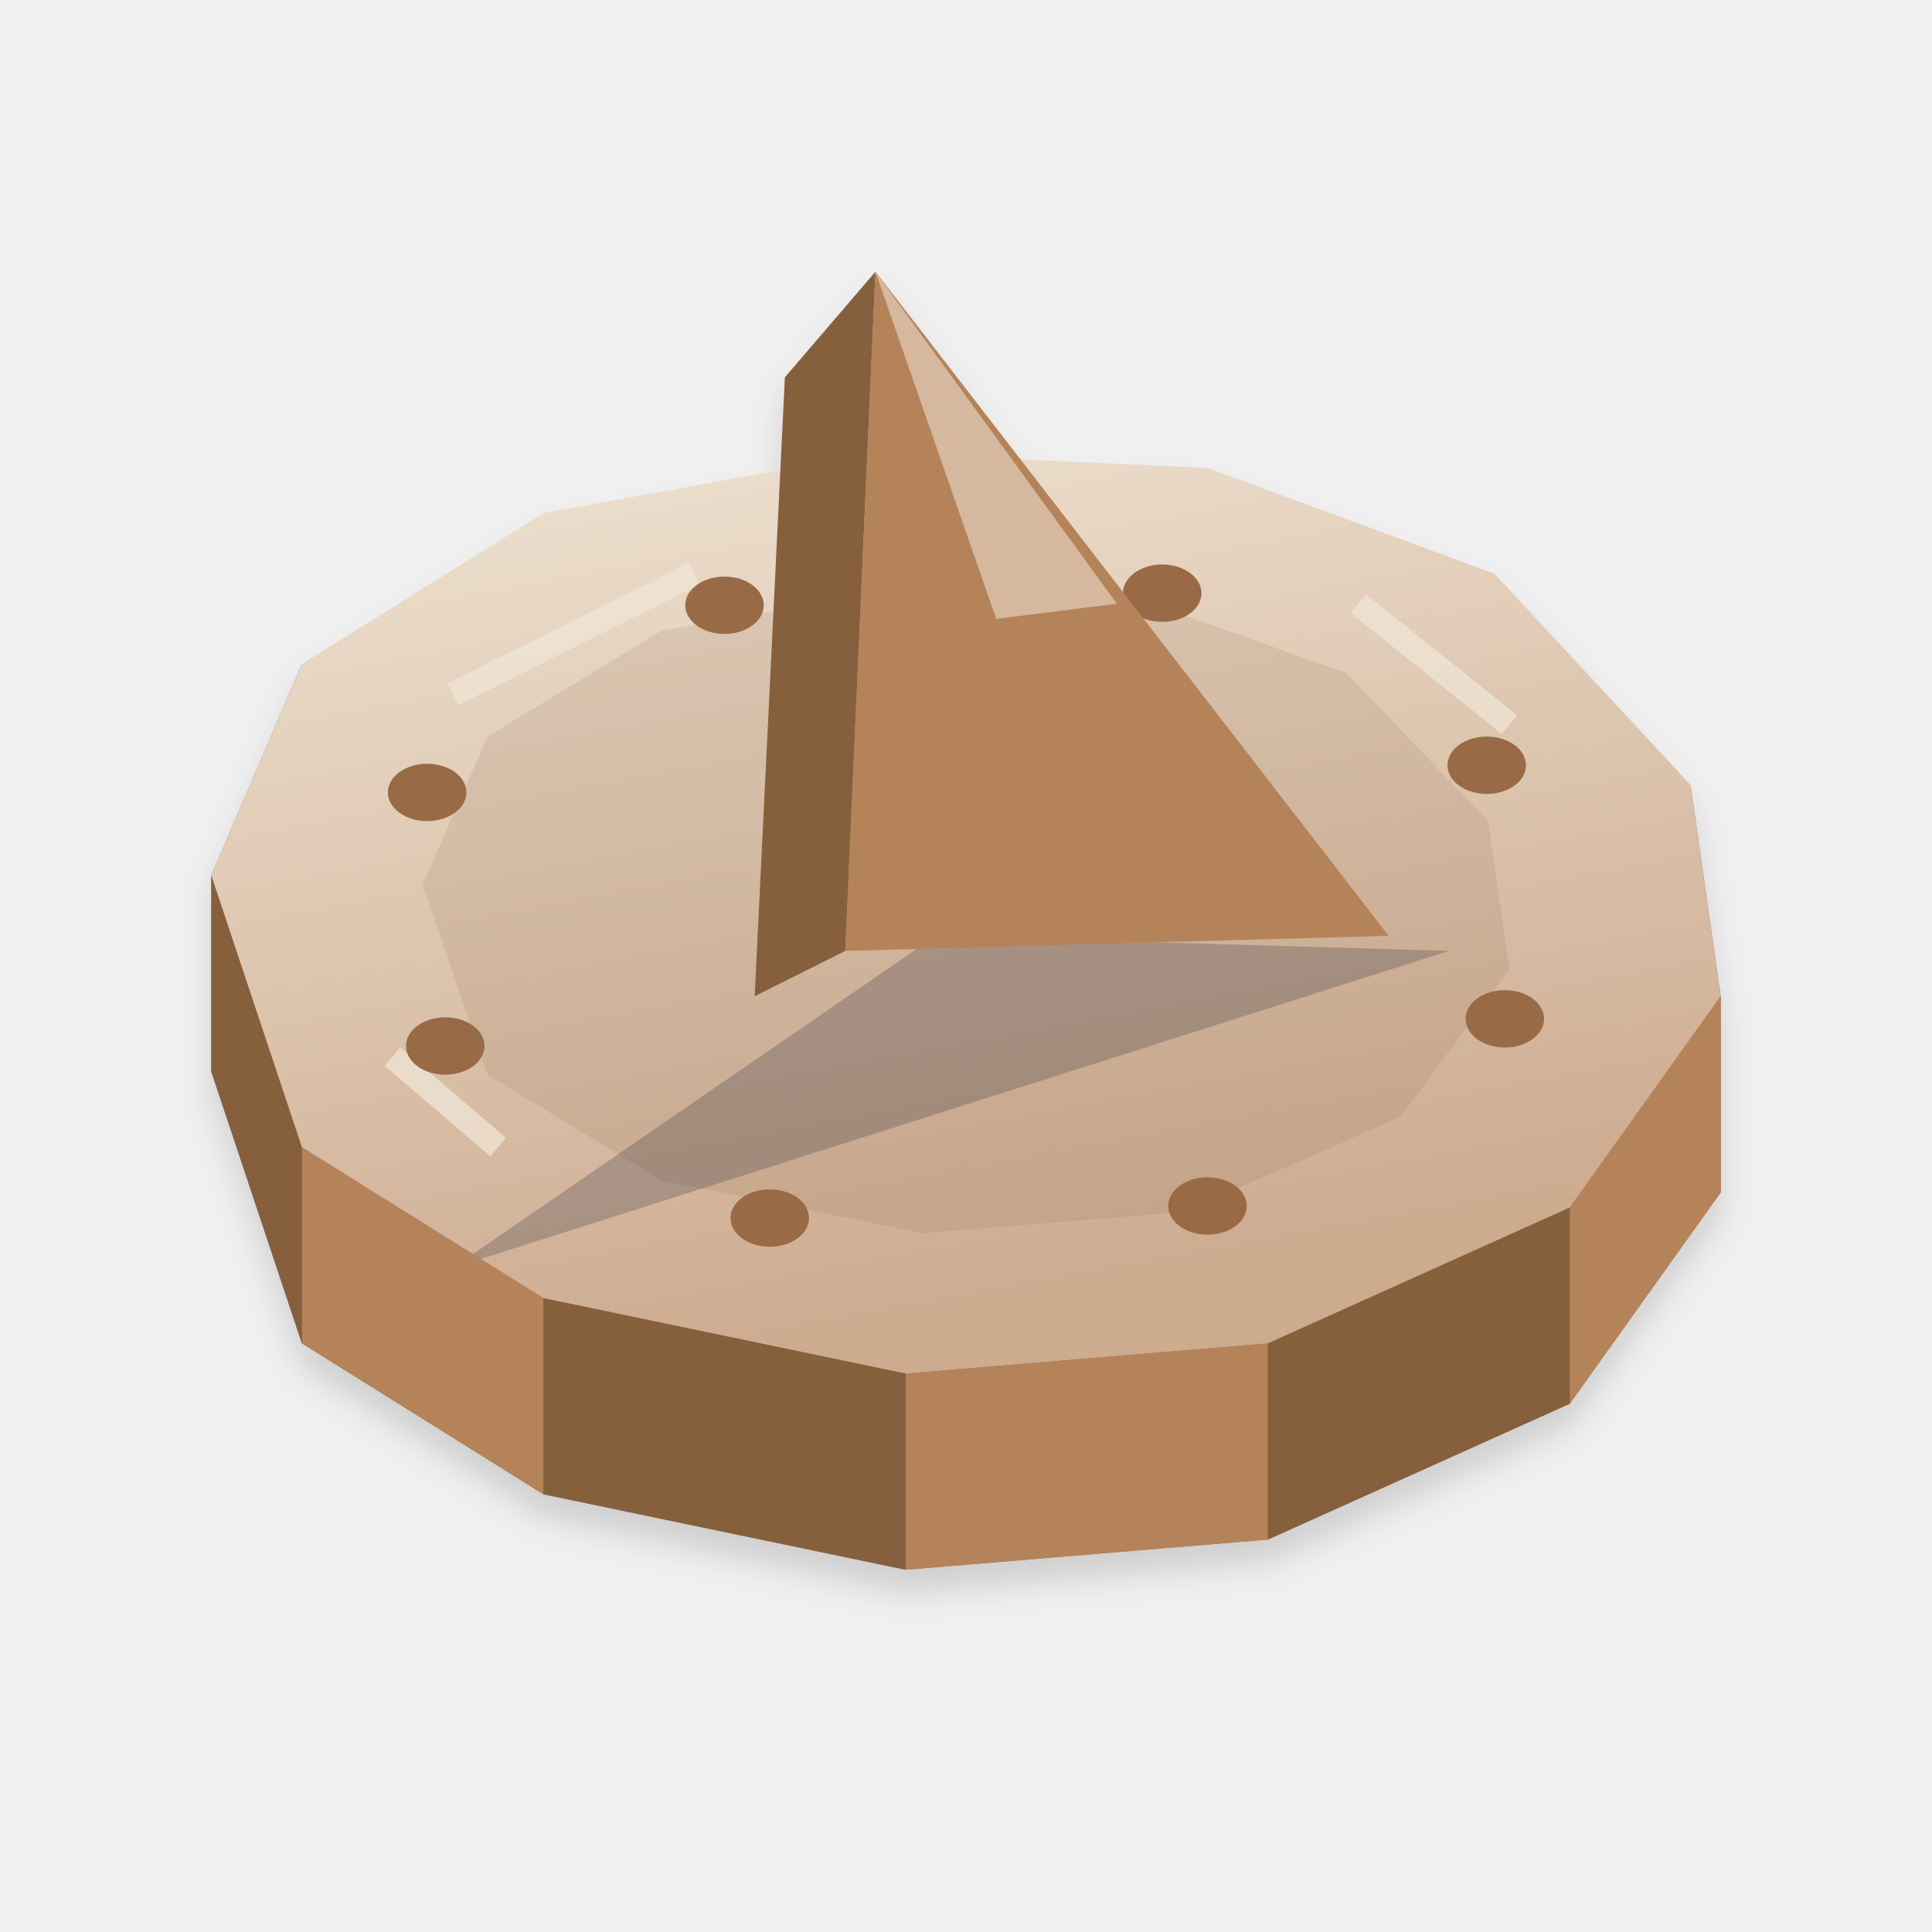
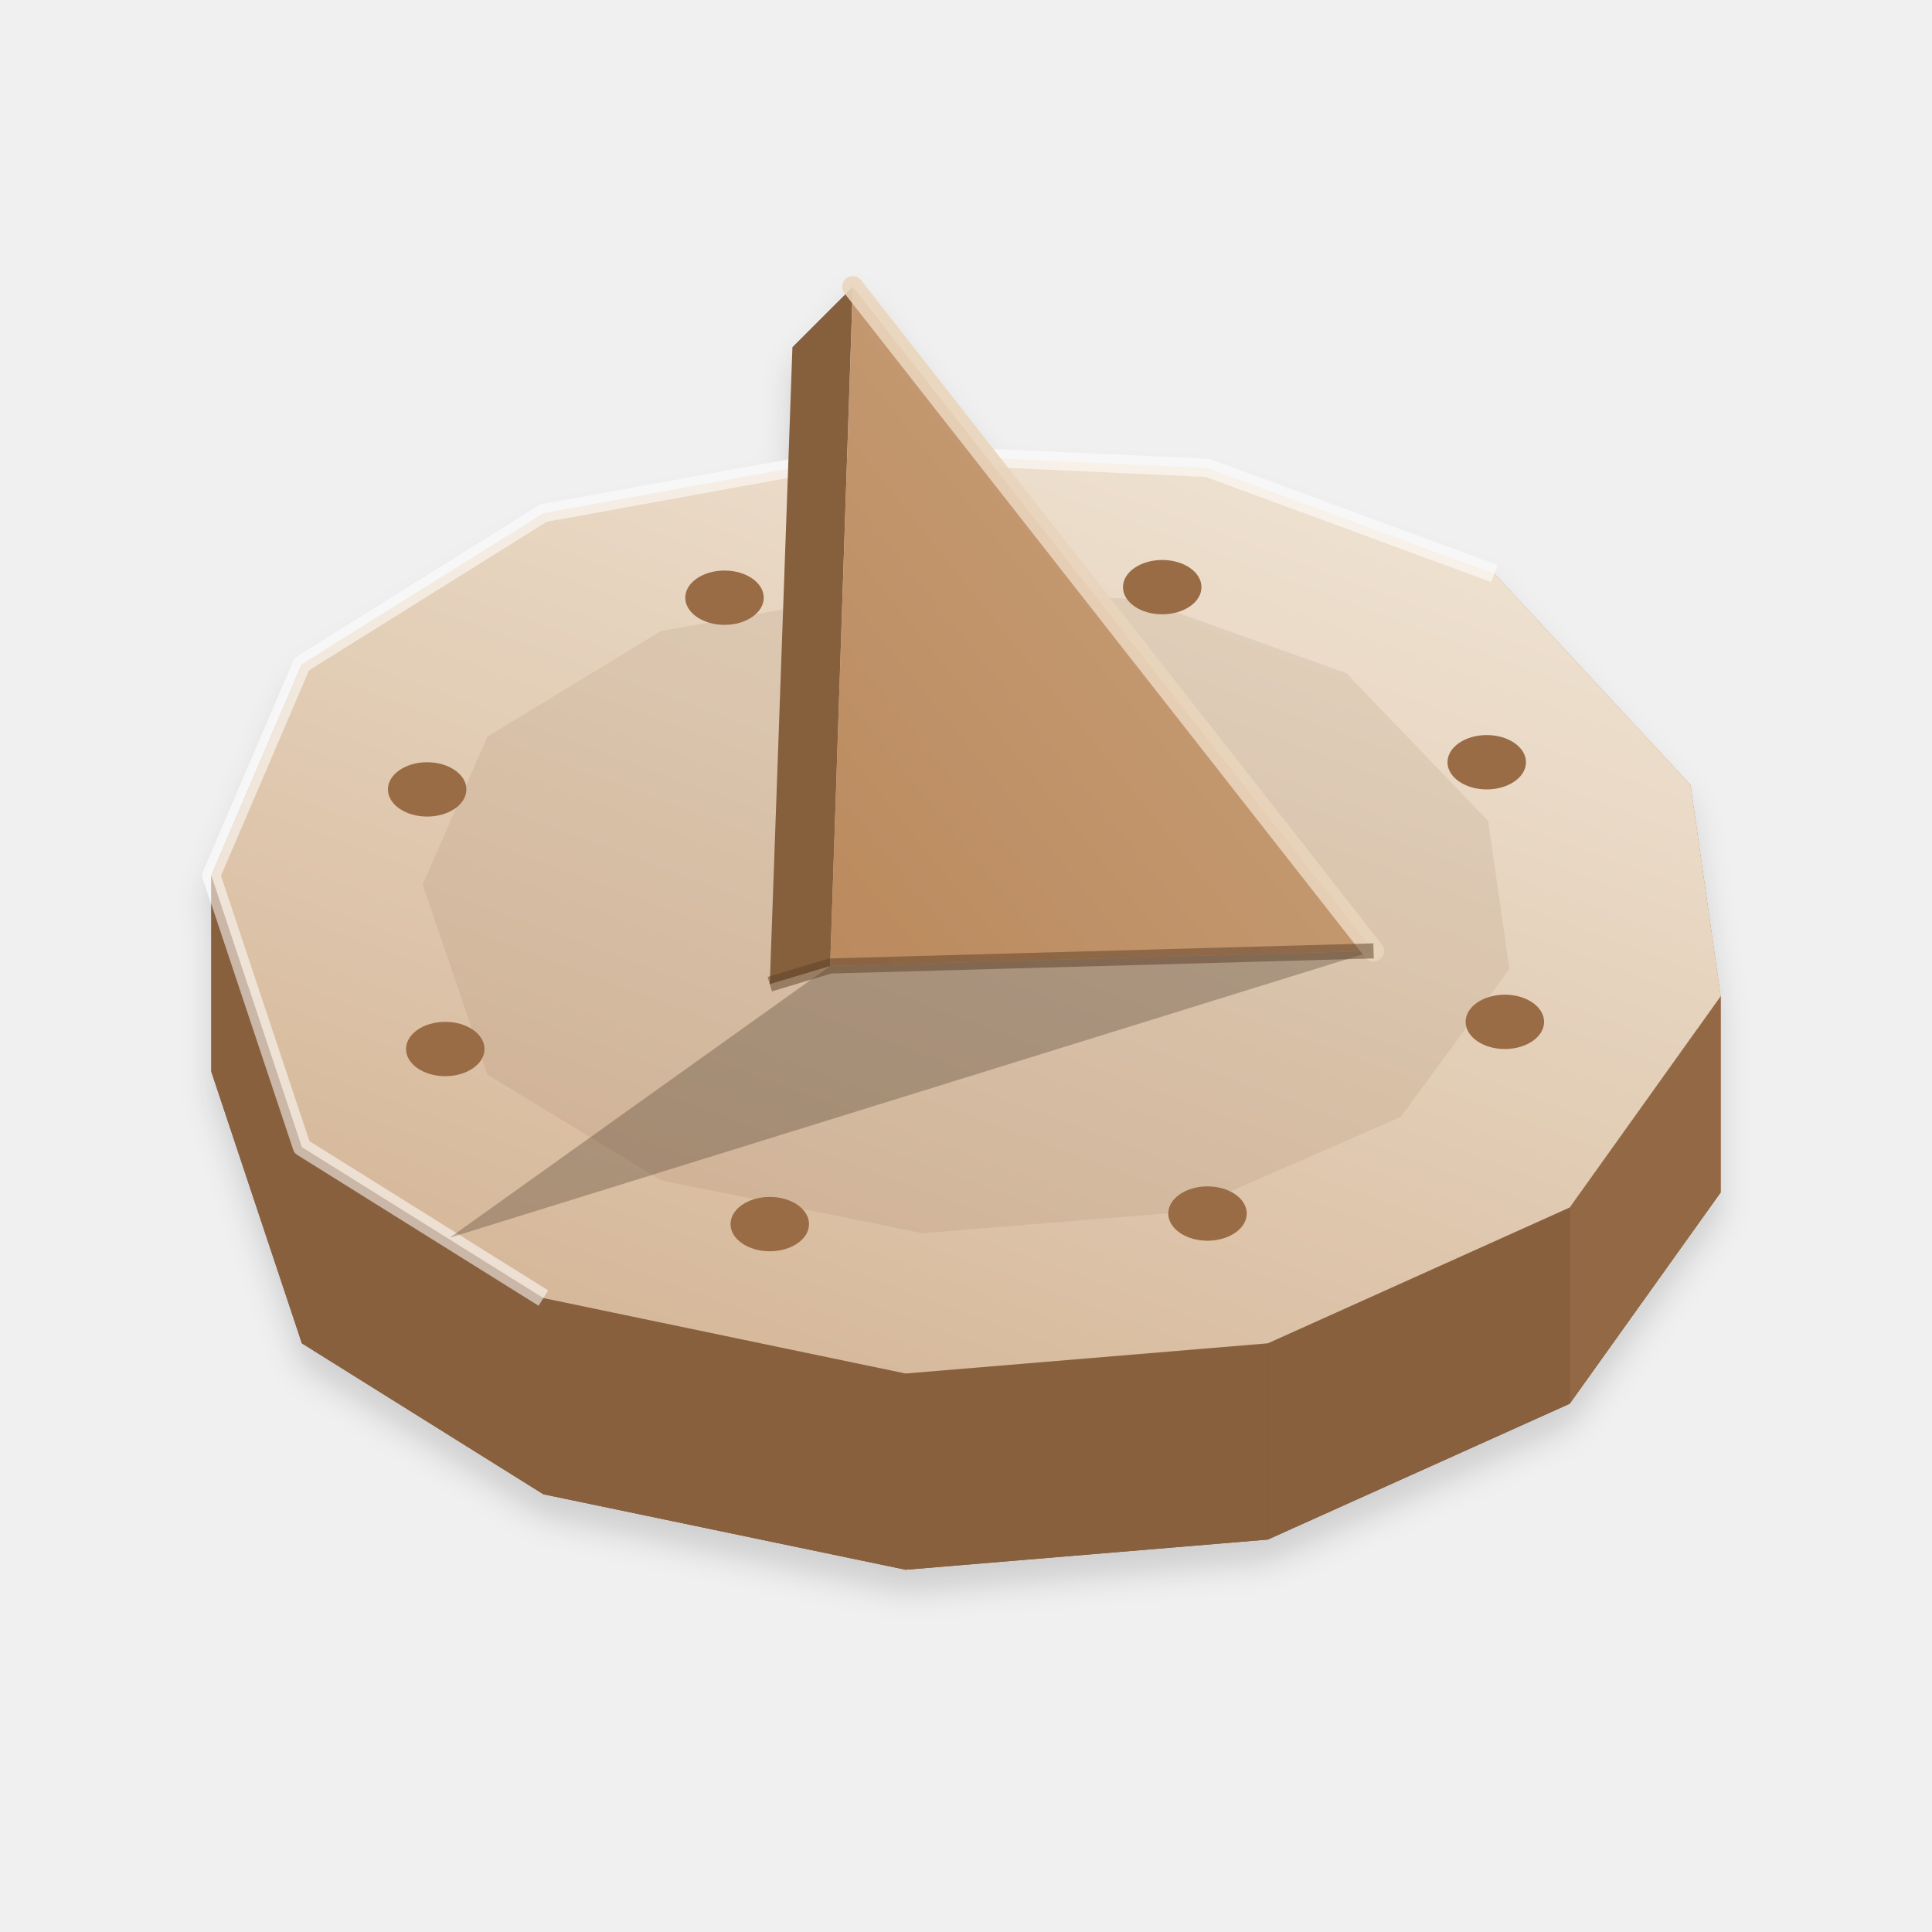
<svg xmlns="http://www.w3.org/2000/svg" width="128" height="128" viewBox="0 0 128 128">
  <defs>
    <filter id="shadow" x="-20%" y="-20%" width="140%" height="150%">
      <feDropShadow dx="0" dy="4" stdDeviation="3.5" flood-color="#000" flood-opacity="0.22" />
      <feDropShadow dx="0" dy="1.5" stdDeviation="1" flood-color="#000" flood-opacity="0.14" />
    </filter>
-     <linearGradient id="top" x1="0" y1="0" x2="0.3" y2="1">
-       <stop offset="0" stop-color="#efe3d3" />
-       <stop offset="1" stop-color="#cdab8f" />
+     <linearGradient id="top" x1="0.8" y1="0" x2="0.2" y2="1">
+       <stop offset="0" stop-color="#f0e4d4" />
+       <stop offset="1" stop-color="#d4b596" />
+     </linearGradient>
+     <linearGradient id="gnomon" x1="1" y1="0" x2="0" y2="1">
+       <stop offset="0" stop-color="#cba47f" />
+       <stop offset="1" stop-color="#bb8a5e" />
    </linearGradient>
    <clipPath id="face">
      <path d="M14.0 58.0 L20.0 44.0 L36.0 34.0 L58.0 30.0 L80.0 31.0 L99.0 38.0 L112.0 52.0 L114.0 66.0 L104.0 80.0 L84.0 89.0 L60.0 91.0 L36.0 86.0 L20.0 76.0 Z" />
    </clipPath>
  </defs>
  <g filter="url(#shadow)">
-     <path d="M14.0 71.0 L20.0 57.0 L36.0 47.0 L58.0 43.0 L80.0 44.0 L99.0 51.0 L112.0 65.0 L114.0 79.0 L104.0 93.0 L84.0 102.0 L60.0 104.0 L36.0 99.0 L20.0 89.0 Z" fill="#865e3c" />
-     <path d="M14.0 58.0 L20.0 44.0 L20.0 57.0 L14.0 71.0 Z" fill="#865e3c" />
-     <path d="M112.0 52.0 L114.0 66.0 L114.0 79.0 L112.0 65.0 Z" fill="#865e3c" />
-     <path d="M114.0 66.0 L104.0 80.0 L104.0 93.0 L114.0 79.0 Z" fill="#b5835a" />
-     <path d="M104.0 80.0 L84.0 89.0 L84.0 102.0 L104.0 93.0 Z" fill="#865e3c" />
-     <path d="M84.0 89.0 L60.0 91.0 L60.0 104.0 L84.0 102.0 Z" fill="#b5835a" />
-     <path d="M60.0 91.0 L36.0 86.0 L36.0 99.0 L60.0 104.0 Z" fill="#865e3c" />
-     <path d="M36.0 86.0 L20.0 76.0 L20.0 89.0 L36.0 99.0 Z" fill="#b5835a" />
-     <path d="M20.0 76.0 L14.0 58.0 L14.0 71.0 L20.0 89.0 Z" fill="#865e3c" />
+     <path d="M14.0 71.0 L20.0 57.0 L36.0 47.0 L58.0 43.0 L80.0 44.0 L99.0 51.0 L112.0 65.0 L114.0 79.0 L104.0 93.0 L84.0 102.0 L60.0 104.0 L36.0 99.0 L20.0 89.0 Z" fill="#7a5434" />
+     <path d="M14.0 58.0 L20.0 44.0 L20.0 57.0 L14.0 71.0 Z" fill="#89603e" />
+     <path d="M99.0 38.0 L112.0 52.0 L112.0 65.0 L99.0 51.0 Z" fill="#b5835a" />
+     <path d="M112.0 52.0 L114.0 66.0 L114.0 79.0 L112.0 65.0 Z" fill="#ae7d55" />
+     <path d="M114.0 66.0 L104.0 80.0 L104.0 93.0 L114.0 79.0 Z" fill="#936844" />
+     <path d="M104.0 80.0 L84.0 89.0 L84.0 102.0 L104.0 93.0 Z" fill="#89603e" />
+     <path d="M84.0 89.0 L60.0 91.0 L60.0 104.0 L84.0 102.0 Z" fill="#89603e" />
+     <path d="M60.0 91.0 L36.0 86.0 L36.0 99.0 L60.0 104.0 Z" fill="#89603e" />
+     <path d="M36.0 86.0 L20.0 76.0 L20.0 89.0 L36.0 99.0 Z" fill="#89603e" />
+     <path d="M20.0 76.0 L14.0 58.0 L14.0 71.0 L20.0 89.0 Z" fill="#89603e" />
    <path d="M14.0 58.0 L20.0 44.0 L36.0 34.0 L58.0 30.0 L80.0 31.0 L99.0 38.0 L112.0 52.0 L114.0 66.0 L104.0 80.0 L84.0 89.0 L60.0 91.0 L36.0 86.0 L20.0 76.0 Z" fill="url(#top)" />
-     <path d="M28.0 58.6 L32.3 48.8 L43.8 41.8 L59.7 39.0 L75.5 39.7 L89.2 44.6 L98.6 54.4 L100.0 64.2 L92.8 74.0 L78.4 80.3 L61.1 81.7 L43.8 78.2 L32.3 71.2 Z" fill="#865e3c" opacity="0.13" />
-     <path d="M30 46 L46 38 M90 40 L100 48 M26 70 L33 76" stroke="#efe3d3" stroke-width="1.6" opacity="0.8" />
+     <path d="M28.0 58.6 L32.3 48.8 L43.8 41.8 L59.7 39.0 L75.5 39.7 L89.2 44.6 L98.6 54.4 L100.0 64.2 L92.8 74.0 L78.4 80.3 L61.1 81.7 L43.8 78.2 L32.3 71.2 Z" fill="#7a5434" opacity="0.10" />
+     <path d="M36 86 L20 76 L14 58 L20 44 L36 34 L58 30 L80 31 L99 38" fill="none" stroke="#ffffff" stroke-opacity="0.55" stroke-width="1.2" stroke-linejoin="round" />
+     <ellipse cx="99.7" cy="67.7" rx="2.6" ry="1.8" fill="#9a6c45" />
+     <ellipse cx="80.0" cy="80.4" rx="2.6" ry="1.8" fill="#9a6c45" />
+     <ellipse cx="51.0" cy="81.1" rx="2.6" ry="1.8" fill="#9a6c45" />
+     <ellipse cx="29.5" cy="69.5" rx="2.6" ry="1.8" fill="#9a6c45" />
+     <ellipse cx="28.3" cy="52.3" rx="2.6" ry="1.8" fill="#9a6c45" />
+     <ellipse cx="48.0" cy="39.6" rx="2.6" ry="1.8" fill="#9a6c45" />
+     <ellipse cx="77.0" cy="38.9" rx="2.6" ry="1.8" fill="#9a6c45" />
+     <ellipse cx="98.5" cy="50.5" rx="2.6" ry="1.8" fill="#9a6c45" />
    <g clip-path="url(#face)">
-       <path d="M62 62 L96 63 L30 84 Z" fill="#3d3846" opacity="0.28" />
+       <path d="M55.0 64.0 L91.0 63.0 L29.8 82.0 Z" fill="#3d2a1c" opacity="0.30" />
    </g>
-     <ellipse cx="99.7" cy="67.5" rx="2.6" ry="1.9" fill="#986a44" />
-     <ellipse cx="80.0" cy="79.9" rx="2.6" ry="1.9" fill="#986a44" />
-     <ellipse cx="51.0" cy="80.7" rx="2.6" ry="1.9" fill="#986a44" />
-     <ellipse cx="29.5" cy="69.3" rx="2.6" ry="1.9" fill="#986a44" />
-     <ellipse cx="28.3" cy="52.5" rx="2.6" ry="1.9" fill="#986a44" />
-     <ellipse cx="48.0" cy="40.1" rx="2.6" ry="1.9" fill="#986a44" />
-     <ellipse cx="77.0" cy="39.3" rx="2.6" ry="1.9" fill="#986a44" />
-     <ellipse cx="98.5" cy="50.7" rx="2.6" ry="1.9" fill="#986a44" />
-     <path d="M56 63 L58 18 L92 62 Z" fill="#b5835a" />
-     <path d="M58 18 L74 40 L66 41 Z" fill="#efe3d3" opacity="0.55" />
-     <path d="M56 63 L58 18 L52 25 L50 66 Z" fill="#865e3c" />
+     <path d="M55.0 64.0 L51.0 65.2 L52.5 23.0 L56.5 19.0 Z" fill="#86603d" />
+     <path d="M55.0 64.0 L56.5 19.0 L91.0 63.0 Z" fill="url(#gnomon)" />
+     <path d="M56.5 19.0 L91.0 63.0" stroke="#e9d4bb" stroke-width="1.4" stroke-linecap="round" opacity="0.9" />
+     <path d="M51.0 65.2 L55.0 64.0 L91.0 63.0" stroke="#5c3f27" stroke-width="1" stroke-opacity="0.5" fill="none" />
  </g>
</svg>
